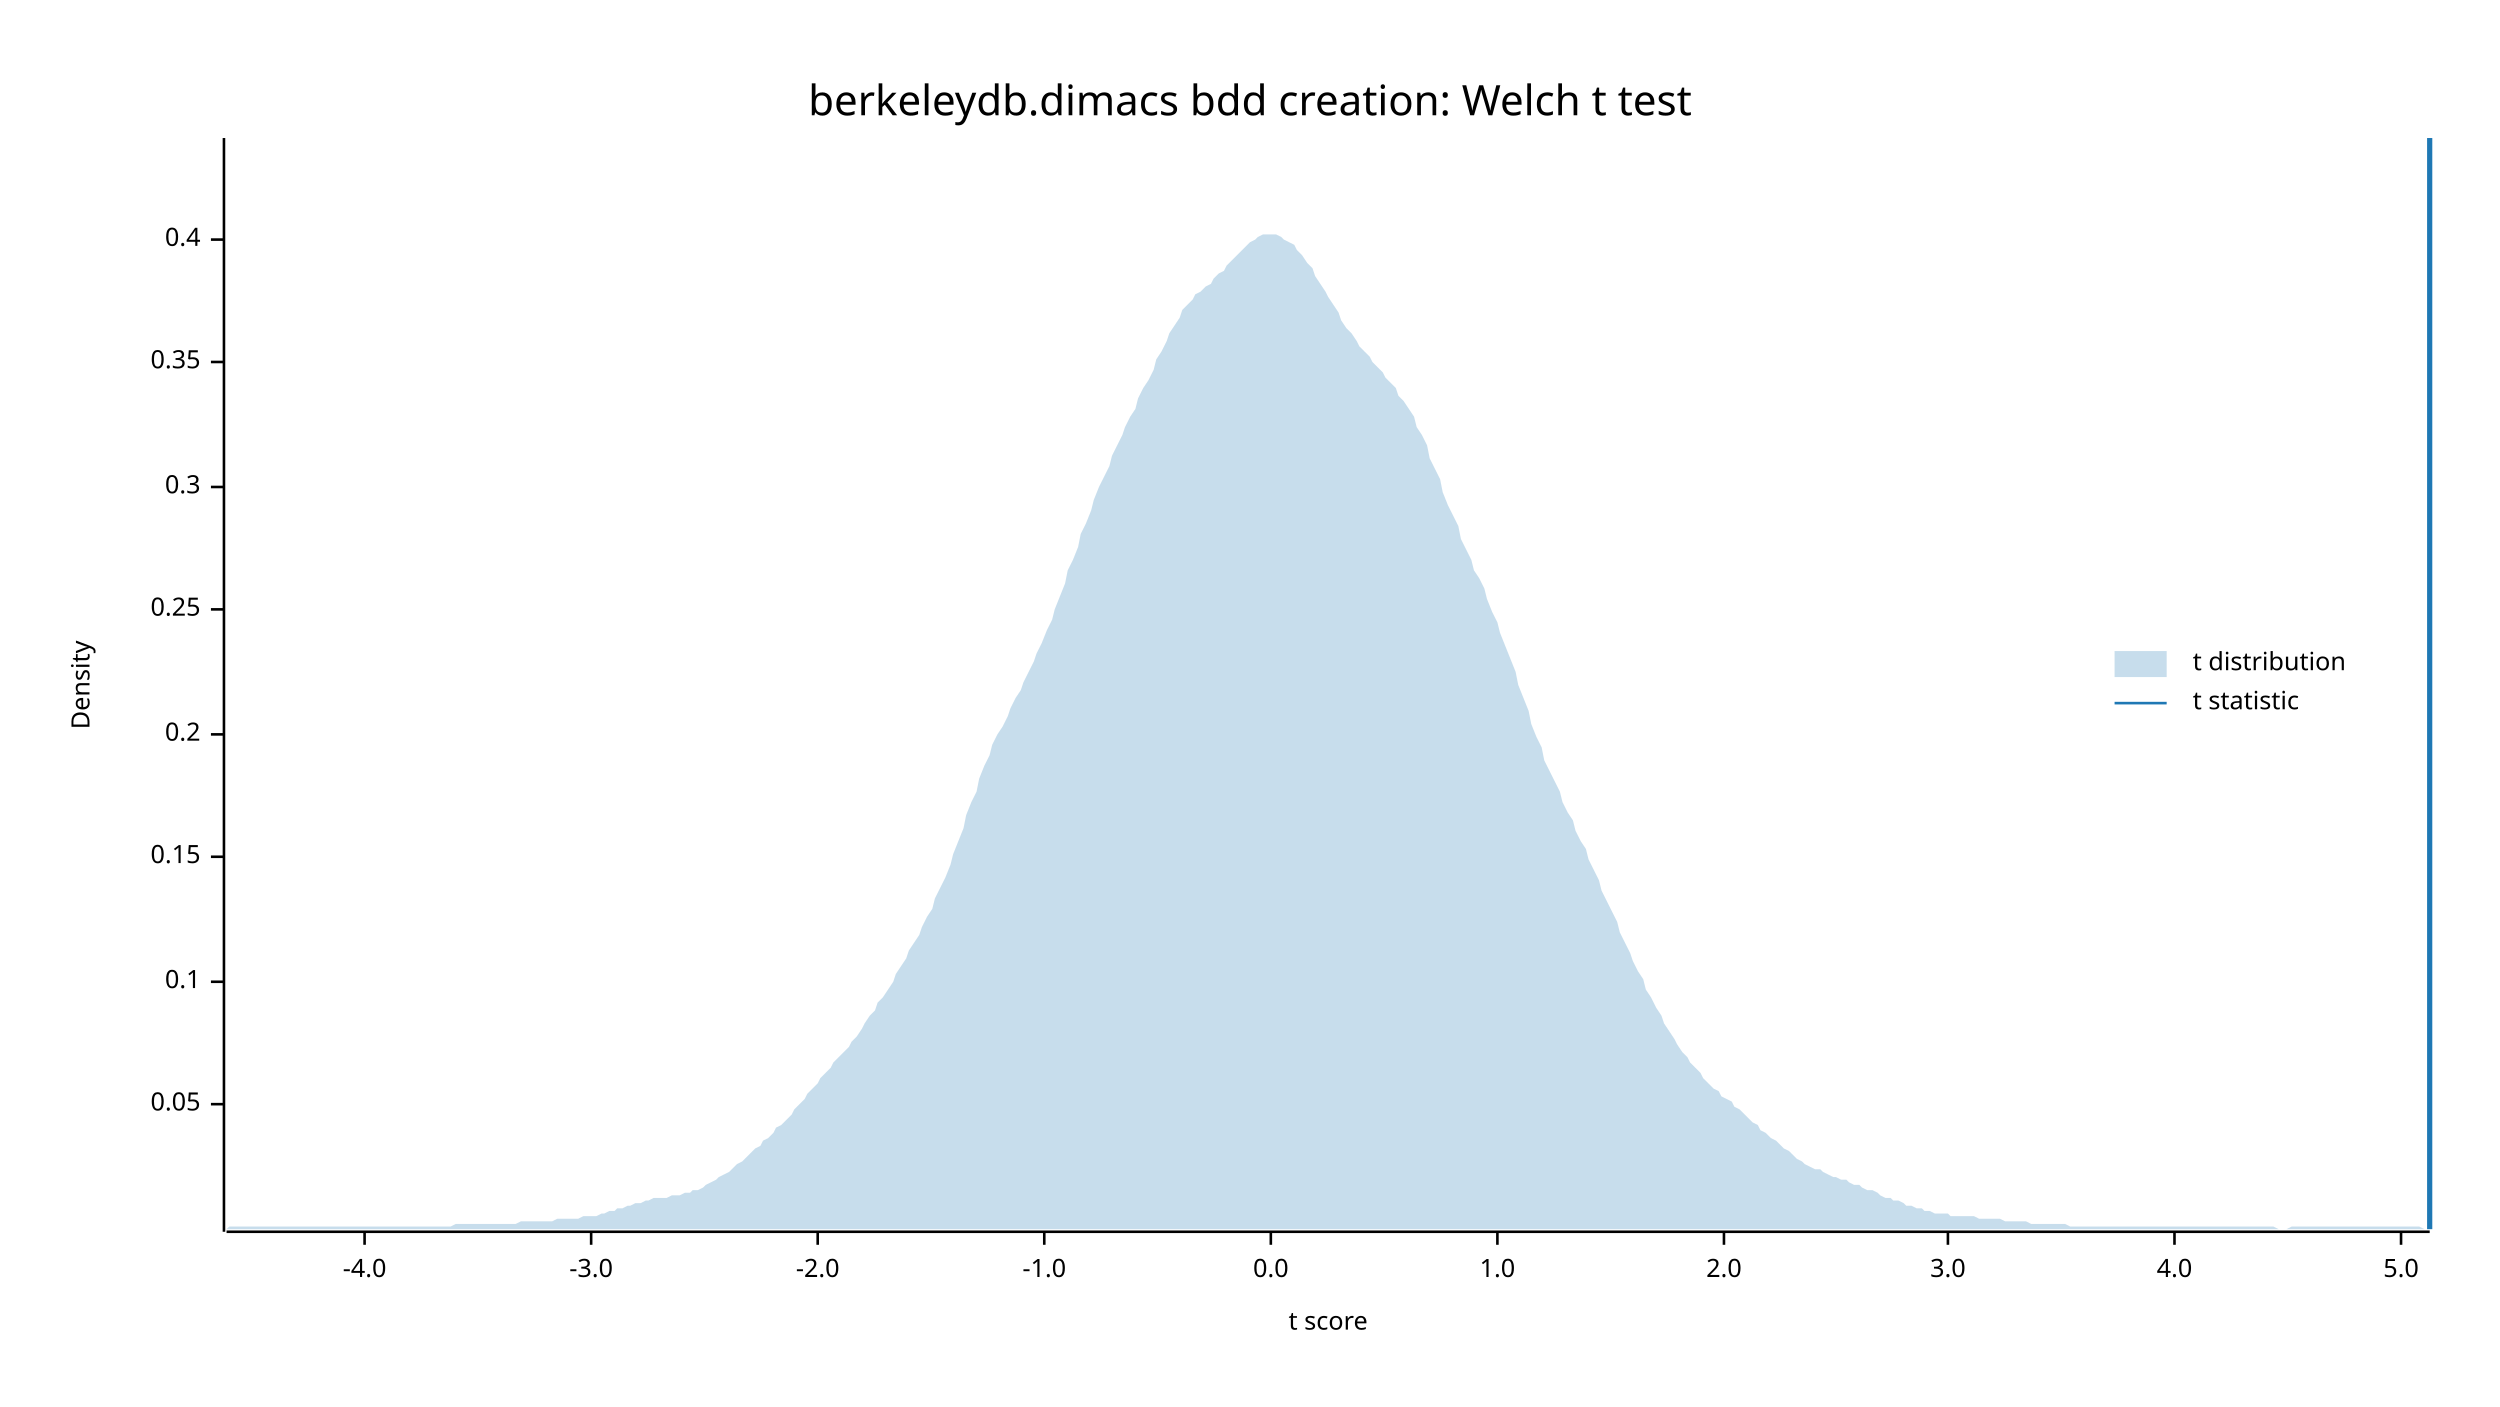
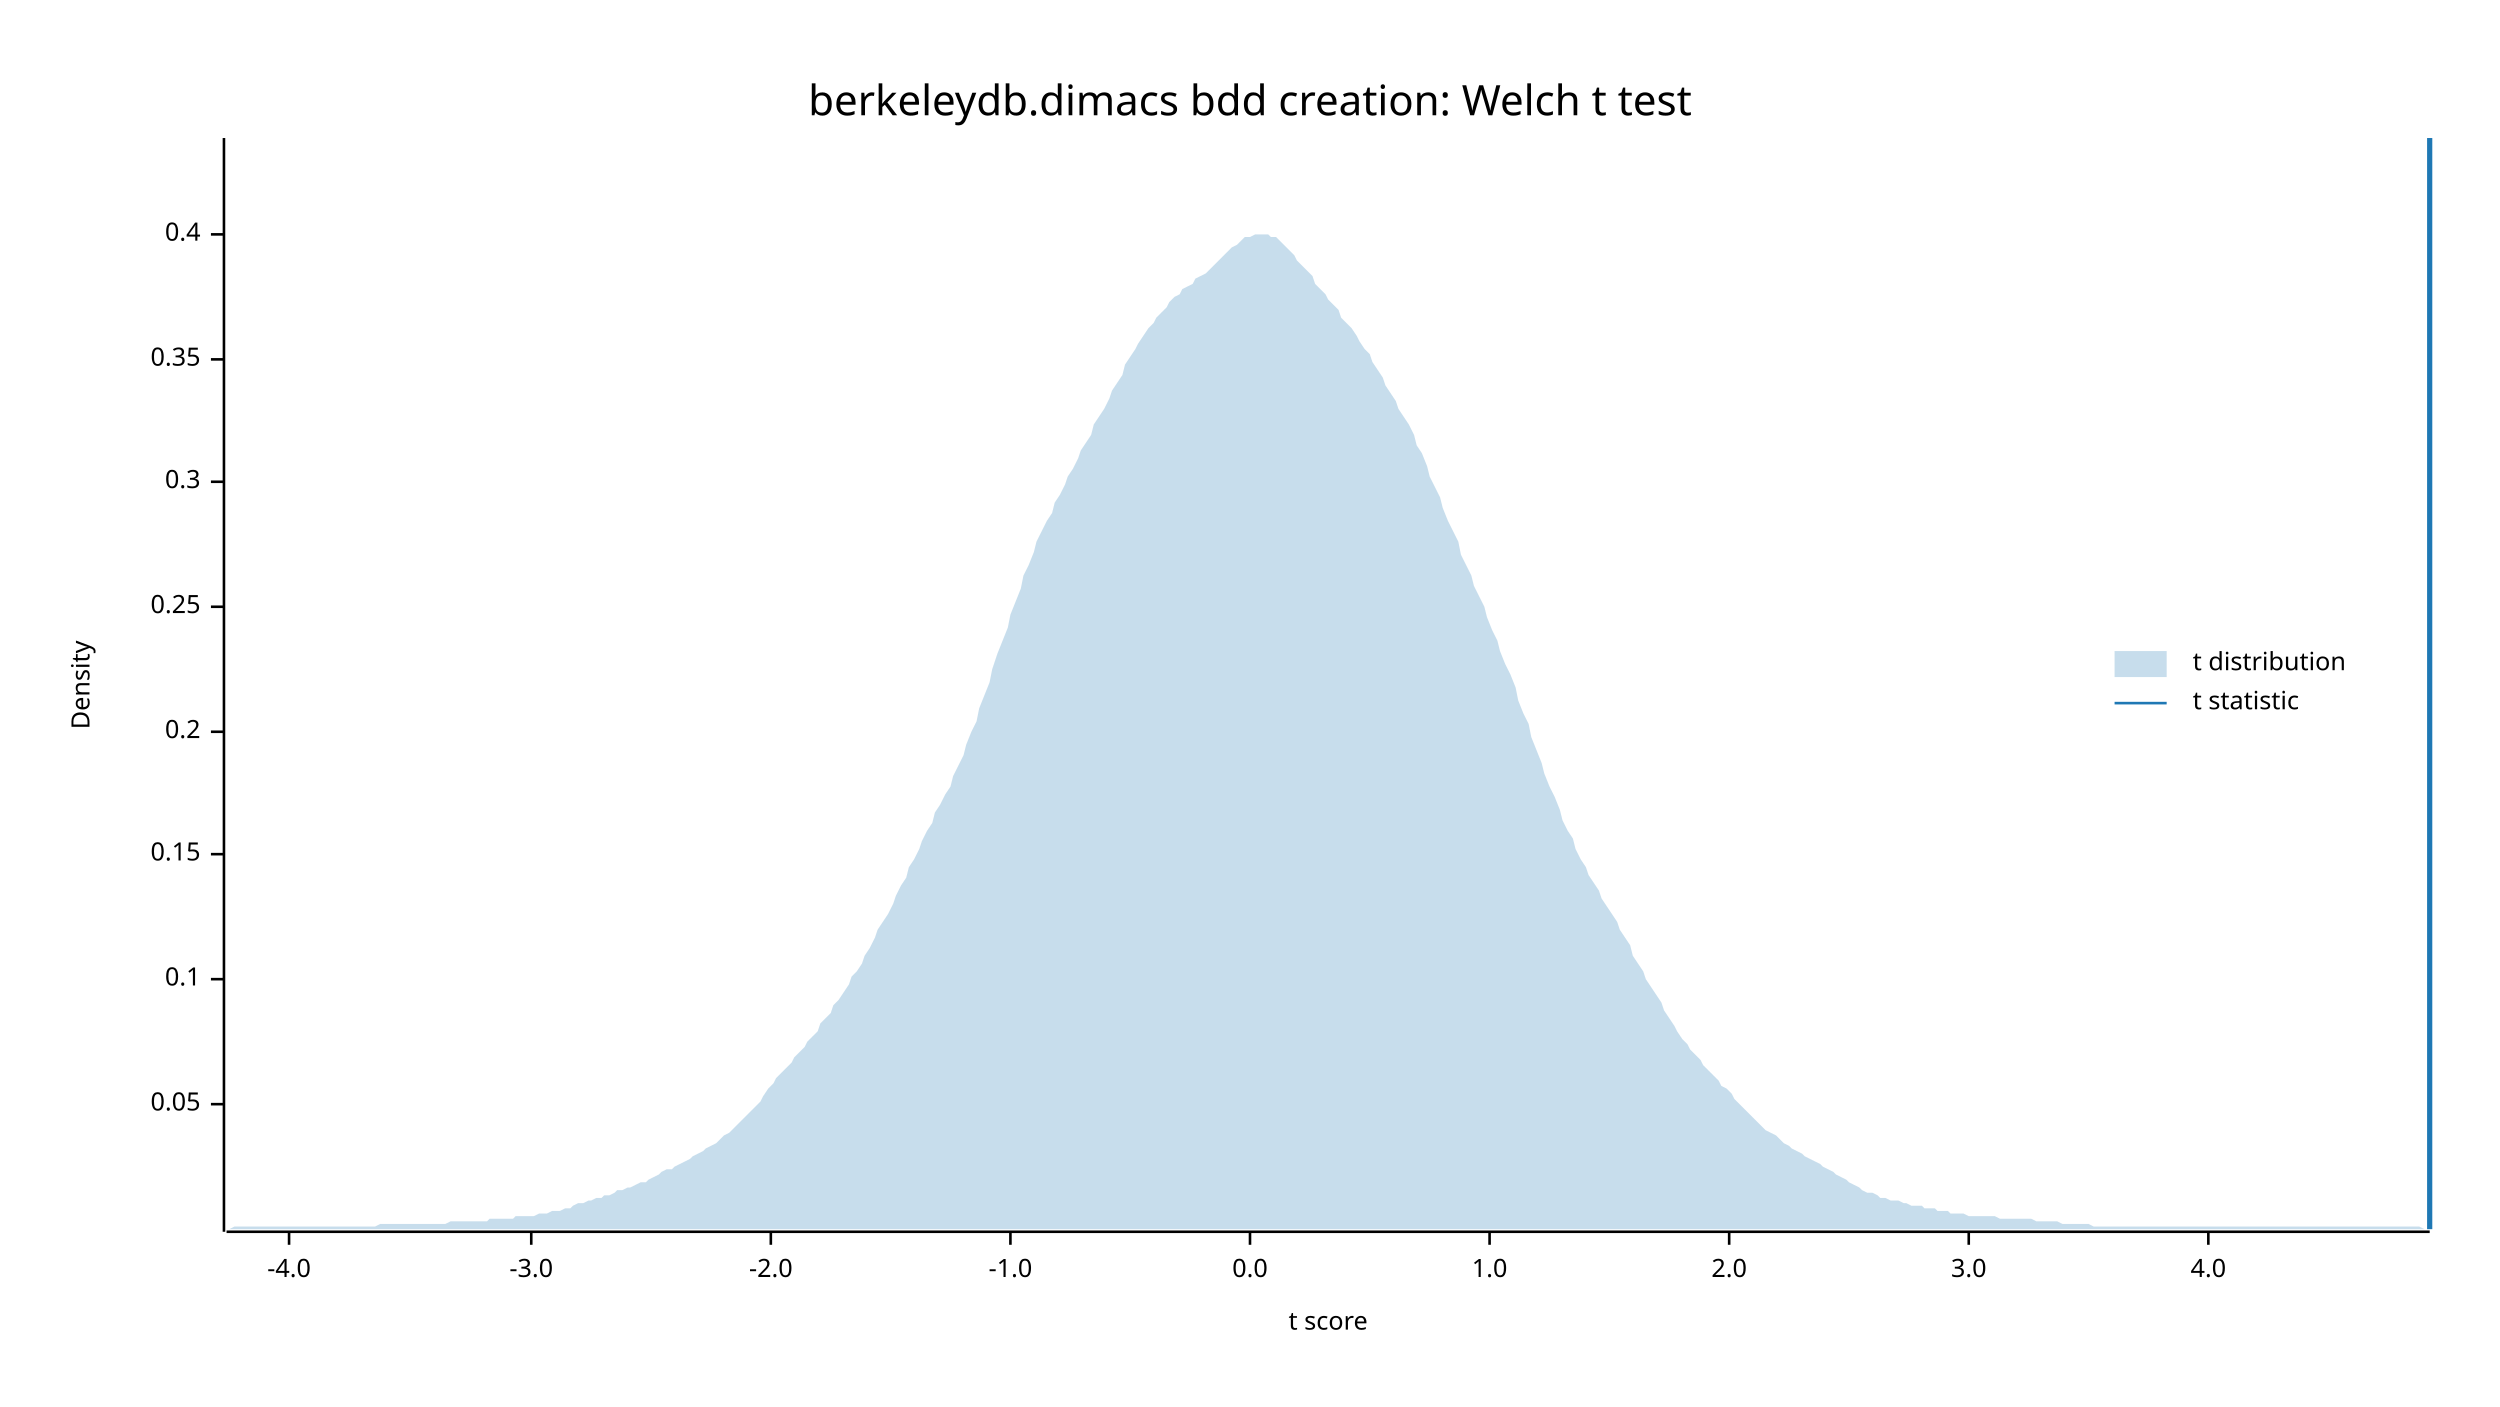
<svg xmlns="http://www.w3.org/2000/svg" width="960" height="540" viewBox="0 0 960 540">
  <text x="480" y="32" dy="0.76em" text-anchor="middle" font-family="sans-serif" font-size="16.129" opacity="1" fill="#000000">
berkeleydb.dimacs bdd creation: Welch t test
</text>
  <text x="27" y="263" dy="0.76em" text-anchor="middle" font-family="sans-serif" font-size="9.677" opacity="1" fill="#000000" transform="rotate(270, 27, 263)">
Density
</text>
  <text x="510" y="513" dy="-0.5ex" text-anchor="middle" font-family="sans-serif" font-size="9.677" opacity="1" fill="#000000">
t score
</text>
  <polyline fill="none" opacity="1" stroke="#000000" stroke-width="1" points="86,53 86,473 " />
  <text x="77" y="424" dy="0.5ex" text-anchor="end" font-family="sans-serif" font-size="9.677" opacity="1" fill="#000000">
0.05
</text>
  <polyline fill="none" opacity="1" stroke="#000000" stroke-width="1" points="81,424 86,424 " />
-   <text x="77" y="377" dy="0.5ex" text-anchor="end" font-family="sans-serif" font-size="9.677" opacity="1" fill="#000000">
+   <text x="77" y="376" dy="0.5ex" text-anchor="end" font-family="sans-serif" font-size="9.677" opacity="1" fill="#000000">
0.1
</text>
-   <polyline fill="none" opacity="1" stroke="#000000" stroke-width="1" points="81,377 86,377 " />
-   <text x="77" y="329" dy="0.5ex" text-anchor="end" font-family="sans-serif" font-size="9.677" opacity="1" fill="#000000">
+   <polyline fill="none" opacity="1" stroke="#000000" stroke-width="1" points="81,376 86,376 " />
+   <text x="77" y="328" dy="0.5ex" text-anchor="end" font-family="sans-serif" font-size="9.677" opacity="1" fill="#000000">
0.15
</text>
-   <polyline fill="none" opacity="1" stroke="#000000" stroke-width="1" points="81,329 86,329 " />
-   <text x="77" y="282" dy="0.5ex" text-anchor="end" font-family="sans-serif" font-size="9.677" opacity="1" fill="#000000">
+   <polyline fill="none" opacity="1" stroke="#000000" stroke-width="1" points="81,328 86,328 " />
+   <text x="77" y="281" dy="0.5ex" text-anchor="end" font-family="sans-serif" font-size="9.677" opacity="1" fill="#000000">
0.2
</text>
-   <polyline fill="none" opacity="1" stroke="#000000" stroke-width="1" points="81,282 86,282 " />
-   <text x="77" y="234" dy="0.5ex" text-anchor="end" font-family="sans-serif" font-size="9.677" opacity="1" fill="#000000">
+   <polyline fill="none" opacity="1" stroke="#000000" stroke-width="1" points="81,281 86,281 " />
+   <text x="77" y="233" dy="0.5ex" text-anchor="end" font-family="sans-serif" font-size="9.677" opacity="1" fill="#000000">
0.25
</text>
-   <polyline fill="none" opacity="1" stroke="#000000" stroke-width="1" points="81,234 86,234 " />
-   <text x="77" y="187" dy="0.5ex" text-anchor="end" font-family="sans-serif" font-size="9.677" opacity="1" fill="#000000">
+   <polyline fill="none" opacity="1" stroke="#000000" stroke-width="1" points="81,233 86,233 " />
+   <text x="77" y="185" dy="0.5ex" text-anchor="end" font-family="sans-serif" font-size="9.677" opacity="1" fill="#000000">
0.3
</text>
-   <polyline fill="none" opacity="1" stroke="#000000" stroke-width="1" points="81,187 86,187 " />
-   <text x="77" y="139" dy="0.5ex" text-anchor="end" font-family="sans-serif" font-size="9.677" opacity="1" fill="#000000">
+   <polyline fill="none" opacity="1" stroke="#000000" stroke-width="1" points="81,185 86,185 " />
+   <text x="77" y="138" dy="0.5ex" text-anchor="end" font-family="sans-serif" font-size="9.677" opacity="1" fill="#000000">
0.35
</text>
-   <polyline fill="none" opacity="1" stroke="#000000" stroke-width="1" points="81,139 86,139 " />
-   <text x="77" y="92" dy="0.5ex" text-anchor="end" font-family="sans-serif" font-size="9.677" opacity="1" fill="#000000">
+   <polyline fill="none" opacity="1" stroke="#000000" stroke-width="1" points="81,138 86,138 " />
+   <text x="77" y="90" dy="0.5ex" text-anchor="end" font-family="sans-serif" font-size="9.677" opacity="1" fill="#000000">
0.4
</text>
-   <polyline fill="none" opacity="1" stroke="#000000" stroke-width="1" points="81,92 86,92 " />
+   <polyline fill="none" opacity="1" stroke="#000000" stroke-width="1" points="81,90 86,90 " />
  <polyline fill="none" opacity="1" stroke="#000000" stroke-width="1" points="87,473 933,473 " />
-   <text x="140" y="483" dy="0.76em" text-anchor="middle" font-family="sans-serif" font-size="9.677" opacity="1" fill="#000000">
+   <text x="111" y="483" dy="0.76em" text-anchor="middle" font-family="sans-serif" font-size="9.677" opacity="1" fill="#000000">
-4.0
</text>
-   <polyline fill="none" opacity="1" stroke="#000000" stroke-width="1" points="140,473 140,478 " />
-   <text x="227" y="483" dy="0.76em" text-anchor="middle" font-family="sans-serif" font-size="9.677" opacity="1" fill="#000000">
+   <polyline fill="none" opacity="1" stroke="#000000" stroke-width="1" points="111,473 111,478 " />
+   <text x="204" y="483" dy="0.76em" text-anchor="middle" font-family="sans-serif" font-size="9.677" opacity="1" fill="#000000">
-3.0
</text>
-   <polyline fill="none" opacity="1" stroke="#000000" stroke-width="1" points="227,473 227,478 " />
-   <text x="314" y="483" dy="0.76em" text-anchor="middle" font-family="sans-serif" font-size="9.677" opacity="1" fill="#000000">
+   <polyline fill="none" opacity="1" stroke="#000000" stroke-width="1" points="204,473 204,478 " />
+   <text x="296" y="483" dy="0.76em" text-anchor="middle" font-family="sans-serif" font-size="9.677" opacity="1" fill="#000000">
-2.0
</text>
-   <polyline fill="none" opacity="1" stroke="#000000" stroke-width="1" points="314,473 314,478 " />
-   <text x="401" y="483" dy="0.76em" text-anchor="middle" font-family="sans-serif" font-size="9.677" opacity="1" fill="#000000">
+   <polyline fill="none" opacity="1" stroke="#000000" stroke-width="1" points="296,473 296,478 " />
+   <text x="388" y="483" dy="0.76em" text-anchor="middle" font-family="sans-serif" font-size="9.677" opacity="1" fill="#000000">
-1.0
</text>
-   <polyline fill="none" opacity="1" stroke="#000000" stroke-width="1" points="401,473 401,478 " />
-   <text x="488" y="483" dy="0.76em" text-anchor="middle" font-family="sans-serif" font-size="9.677" opacity="1" fill="#000000">
+   <polyline fill="none" opacity="1" stroke="#000000" stroke-width="1" points="388,473 388,478 " />
+   <text x="480" y="483" dy="0.76em" text-anchor="middle" font-family="sans-serif" font-size="9.677" opacity="1" fill="#000000">
0.0
</text>
-   <polyline fill="none" opacity="1" stroke="#000000" stroke-width="1" points="488,473 488,478 " />
-   <text x="575" y="483" dy="0.76em" text-anchor="middle" font-family="sans-serif" font-size="9.677" opacity="1" fill="#000000">
+   <polyline fill="none" opacity="1" stroke="#000000" stroke-width="1" points="480,473 480,478 " />
+   <text x="572" y="483" dy="0.76em" text-anchor="middle" font-family="sans-serif" font-size="9.677" opacity="1" fill="#000000">
1.0
</text>
-   <polyline fill="none" opacity="1" stroke="#000000" stroke-width="1" points="575,473 575,478 " />
-   <text x="662" y="483" dy="0.76em" text-anchor="middle" font-family="sans-serif" font-size="9.677" opacity="1" fill="#000000">
+   <polyline fill="none" opacity="1" stroke="#000000" stroke-width="1" points="572,473 572,478 " />
+   <text x="664" y="483" dy="0.76em" text-anchor="middle" font-family="sans-serif" font-size="9.677" opacity="1" fill="#000000">
2.0
</text>
-   <polyline fill="none" opacity="1" stroke="#000000" stroke-width="1" points="662,473 662,478 " />
-   <text x="748" y="483" dy="0.76em" text-anchor="middle" font-family="sans-serif" font-size="9.677" opacity="1" fill="#000000">
+   <polyline fill="none" opacity="1" stroke="#000000" stroke-width="1" points="664,473 664,478 " />
+   <text x="756" y="483" dy="0.76em" text-anchor="middle" font-family="sans-serif" font-size="9.677" opacity="1" fill="#000000">
3.0
</text>
-   <polyline fill="none" opacity="1" stroke="#000000" stroke-width="1" points="748,473 748,478 " />
-   <text x="835" y="483" dy="0.76em" text-anchor="middle" font-family="sans-serif" font-size="9.677" opacity="1" fill="#000000">
+   <polyline fill="none" opacity="1" stroke="#000000" stroke-width="1" points="756,473 756,478 " />
+   <text x="848" y="483" dy="0.76em" text-anchor="middle" font-family="sans-serif" font-size="9.677" opacity="1" fill="#000000">
4.0
</text>
-   <polyline fill="none" opacity="1" stroke="#000000" stroke-width="1" points="835,473 835,478 " />
-   <text x="922" y="483" dy="0.76em" text-anchor="middle" font-family="sans-serif" font-size="9.677" opacity="1" fill="#000000">
- 5.0
- </text>
-   <polyline fill="none" opacity="1" stroke="#000000" stroke-width="1" points="922,473 922,478 " />
-   <polygon opacity="0.25" fill="#1F78B4" points="87,472 88,471 90,471 92,471 93,471 95,471 97,471 98,471 100,471 102,471 103,471 105,471 107,471 109,471 110,471 112,471 114,471 115,471 117,471 119,471 120,471 122,471 124,471 125,471 127,471 129,471 131,471 132,471 134,471 136,471 137,471 139,471 141,471 142,471 144,471 146,471 148,471 149,471 151,471 153,471 154,471 156,471 158,471 159,471 161,471 163,471 164,471 166,471 168,471 170,471 171,471 173,471 175,470 176,470 178,470 180,470 181,470 183,470 185,470 187,470 188,470 190,470 192,470 193,470 195,470 197,470 198,470 200,469 202,469 203,469 205,469 207,469 209,469 210,469 212,469 214,468 215,468 217,468 219,468 220,468 222,468 224,467 226,467 227,467 229,467 231,466 232,466 234,465 236,465 237,464 239,464 241,463 242,463 244,462 246,462 248,461 249,461 251,460 253,460 254,460 256,460 258,459 259,459 261,459 263,458 265,458 266,457 268,457 270,456 271,455 273,454 275,453 276,452 278,451 280,450 281,449 283,447 285,446 287,444 288,443 290,441 292,440 293,438 295,437 297,435 298,433 300,432 302,430 304,428 305,426 307,424 309,422 310,420 312,418 314,416 315,414 317,412 319,410 320,408 322,406 324,404 326,402 327,400 329,398 331,395 332,393 334,390 336,388 337,385 339,383 341,380 343,377 344,374 346,371 348,368 349,365 351,362 353,359 354,356 356,352 358,349 359,345 361,341 363,337 365,332 366,328 368,323 370,318 371,313 373,308 375,304 376,299 378,294 380,290 381,286 383,282 385,279 387,275 388,272 390,268 392,265 393,262 395,258 397,254 398,251 400,247 402,242 404,238 405,234 407,229 409,224 410,219 412,215 414,210 415,205 417,201 419,196 420,192 422,187 424,183 426,179 427,175 429,171 431,167 432,164 434,160 436,157 437,153 439,149 441,146 443,142 444,138 446,135 448,131 449,128 451,125 453,122 454,119 456,117 458,115 459,113 461,112 463,110 465,109 466,107 468,105 470,104 471,102 473,100 475,98 476,97 478,95 480,93 482,92 483,91 485,90 487,90 488,90 490,90 492,91 493,92 495,93 497,94 498,96 500,98 502,101 504,103 505,106 507,109 509,112 510,114 512,117 514,120 515,123 517,126 519,128 521,131 522,133 524,135 526,137 527,139 529,141 531,143 532,145 534,147 536,149 537,152 539,154 541,157 543,160 544,164 546,167 548,171 549,176 551,180 553,184 554,189 556,194 558,198 560,202 561,207 563,211 565,215 566,219 568,222 570,226 571,230 573,235 575,239 576,243 578,248 580,253 582,258 583,263 585,268 587,273 588,278 590,283 592,287 593,292 595,296 597,300 599,304 600,308 602,312 604,315 605,319 607,323 609,326 610,330 612,334 614,338 615,342 617,346 619,350 621,354 622,358 624,362 626,366 627,369 629,373 631,376 632,380 634,383 636,387 638,390 639,393 641,396 643,399 644,401 646,404 648,406 649,408 651,410 653,412 654,414 656,416 658,418 660,419 661,421 663,422 665,423 666,425 668,426 670,428 671,429 673,431 675,432 676,434 678,435 680,437 682,438 683,439 685,441 687,442 688,443 690,445 692,446 693,447 695,448 697,449 699,449 700,450 702,451 704,452 705,452 707,453 709,453 710,454 712,455 714,455 715,456 717,457 719,457 721,458 722,459 724,460 726,460 727,461 729,461 731,462 732,463 734,463 736,464 738,464 739,465 741,465 743,466 744,466 746,466 748,466 749,467 751,467 753,467 754,467 756,467 758,467 760,468 761,468 763,468 765,468 766,468 768,468 770,469 771,469 773,469 775,469 777,469 778,469 780,470 782,470 783,470 785,470 787,470 788,470 790,470 792,470 793,470 795,471 797,471 799,471 800,471 802,471 804,471 805,471 807,471 809,471 810,471 812,471 814,471 816,471 817,471 819,471 821,471 822,471 824,471 826,471 827,471 829,471 831,471 832,471 834,471 836,471 838,471 839,471 841,471 843,471 844,471 846,471 848,471 849,471 851,471 853,471 855,471 856,471 858,471 860,471 861,471 863,471 865,471 866,471 868,471 870,471 871,471 873,471 875,472 877,472 878,472 880,471 882,471 883,471 885,471 887,471 888,471 890,471 892,471 894,471 895,471 897,471 899,471 900,471 902,471 904,471 905,471 907,471 909,471 910,471 912,471 914,471 916,471 917,471 919,471 921,471 922,471 924,471 926,471 927,471 929,471 931,472 933,472 933,472 87,472 " />
+   <polyline fill="none" opacity="1" stroke="#000000" stroke-width="1" points="848,473 848,478 " />
+   <polygon opacity="0.25" fill="#1F78B4" points="87,472 88,472 90,471 92,471 93,471 95,471 97,471 98,471 100,471 102,471 103,471 105,471 107,471 109,471 110,471 112,471 114,471 115,471 117,471 119,471 120,471 122,471 124,471 125,471 127,471 129,471 131,471 132,471 134,471 136,471 137,471 139,471 141,471 142,471 144,471 146,470 148,470 149,470 151,470 153,470 154,470 156,470 158,470 159,470 161,470 163,470 164,470 166,470 168,470 170,470 171,470 173,469 175,469 176,469 178,469 180,469 181,469 183,469 185,469 187,469 188,468 190,468 192,468 193,468 195,468 197,468 198,467 200,467 202,467 203,467 205,467 207,466 209,466 210,466 212,465 214,465 215,465 217,464 219,464 220,463 222,462 224,462 226,461 227,461 229,460 231,460 232,459 234,459 236,458 237,457 239,457 241,456 242,456 244,455 246,454 248,454 249,453 251,452 253,451 254,450 256,449 258,449 259,448 261,447 263,446 265,445 266,444 268,443 270,442 271,441 273,440 275,439 276,438 278,436 280,435 281,434 283,432 285,430 287,428 288,427 290,425 292,423 293,421 295,418 297,416 298,414 300,412 302,410 304,408 305,406 307,404 309,402 310,400 312,398 314,396 315,393 317,391 319,389 320,386 322,384 324,381 326,378 327,375 329,373 331,370 332,367 334,364 336,360 337,357 339,354 341,351 343,347 344,344 346,340 348,337 349,333 351,330 353,326 354,323 356,319 358,316 359,312 361,309 363,305 365,302 366,298 368,294 370,290 371,286 373,281 375,277 376,272 378,267 380,262 381,257 383,251 385,246 387,241 388,236 390,231 392,226 393,221 395,217 397,212 398,208 400,204 402,200 404,197 405,193 407,190 409,186 410,183 412,180 414,176 415,173 417,170 419,167 420,163 422,160 424,157 426,153 427,150 429,147 431,144 432,140 434,137 436,134 437,132 439,129 441,126 443,124 444,122 446,120 448,118 449,116 451,114 453,113 454,111 456,110 458,109 459,107 461,106 463,105 465,103 466,102 468,100 470,98 471,97 473,95 475,94 476,93 478,91 480,91 482,90 483,90 485,90 487,90 488,91 490,91 492,93 493,94 495,96 497,98 498,100 500,102 502,104 504,106 505,109 507,111 509,113 510,115 512,117 514,119 515,122 517,124 519,126 521,129 522,131 524,134 526,136 527,139 529,142 531,145 532,148 534,151 536,154 537,157 539,160 541,163 543,167 544,171 546,174 548,179 549,183 551,187 553,191 554,195 556,200 558,204 560,208 561,213 563,217 565,221 566,225 568,229 570,233 571,237 573,242 575,246 576,250 578,255 580,259 582,264 583,269 585,274 587,278 588,283 590,288 592,293 593,297 595,302 597,306 599,311 600,315 602,319 604,322 605,326 607,330 609,333 610,336 612,339 614,342 615,345 617,348 619,351 621,354 622,357 624,360 626,363 627,367 629,370 631,373 632,376 634,379 636,382 638,385 639,388 641,391 643,394 644,396 646,399 648,401 649,403 651,405 653,407 654,409 656,411 658,413 660,415 661,417 663,418 665,420 666,422 668,424 670,426 671,427 673,429 675,431 676,432 678,434 680,435 682,436 683,437 685,439 687,440 688,441 690,442 692,443 693,444 695,445 697,446 699,447 700,448 702,449 704,450 705,451 707,452 709,453 710,454 712,455 714,456 715,457 717,458 719,458 721,459 722,460 724,460 726,461 727,461 729,461 731,462 732,462 734,463 736,463 738,463 739,464 741,464 743,464 744,465 746,465 748,465 749,466 751,466 753,466 754,466 756,467 758,467 760,467 761,467 763,467 765,467 766,467 768,468 770,468 771,468 773,468 775,468 777,468 778,468 780,468 782,469 783,469 785,469 787,469 788,469 790,469 792,470 793,470 795,470 797,470 799,470 800,470 802,470 804,471 805,471 807,471 809,471 810,471 812,471 814,471 816,471 817,471 819,471 821,471 822,471 824,471 826,471 827,471 829,471 831,471 832,471 834,471 836,471 838,471 839,471 841,471 843,471 844,471 846,471 848,471 849,471 851,471 853,471 855,471 856,471 858,471 860,471 861,471 863,471 865,471 866,471 868,471 870,471 871,471 873,471 875,471 877,471 878,471 880,471 882,471 883,471 885,471 887,471 888,471 890,471 892,471 894,471 895,471 897,471 899,471 900,471 902,471 904,471 905,471 907,471 909,471 910,471 912,471 914,471 916,471 917,471 919,471 921,471 922,471 924,471 926,471 927,471 929,471 931,472 933,472 933,472 87,472 " />
  <polyline fill="none" opacity="1" stroke="#1F78B4" stroke-width="2" points="933,472 933,53 " />
  <text x="842" y="250" dy="0.76em" text-anchor="start" font-family="sans-serif" font-size="9.677" opacity="1" fill="#000000">
t distribution
</text>
  <text x="842" y="265" dy="0.76em" text-anchor="start" font-family="sans-serif" font-size="9.677" opacity="1" fill="#000000">
t statistic
</text>
  <rect x="812" y="250" width="20" height="10" opacity="0.25" fill="#1F78B4" stroke="none" />
  <polyline fill="none" opacity="1" stroke="#1F78B4" stroke-width="1" points="812,270 832,270 " />
</svg>
